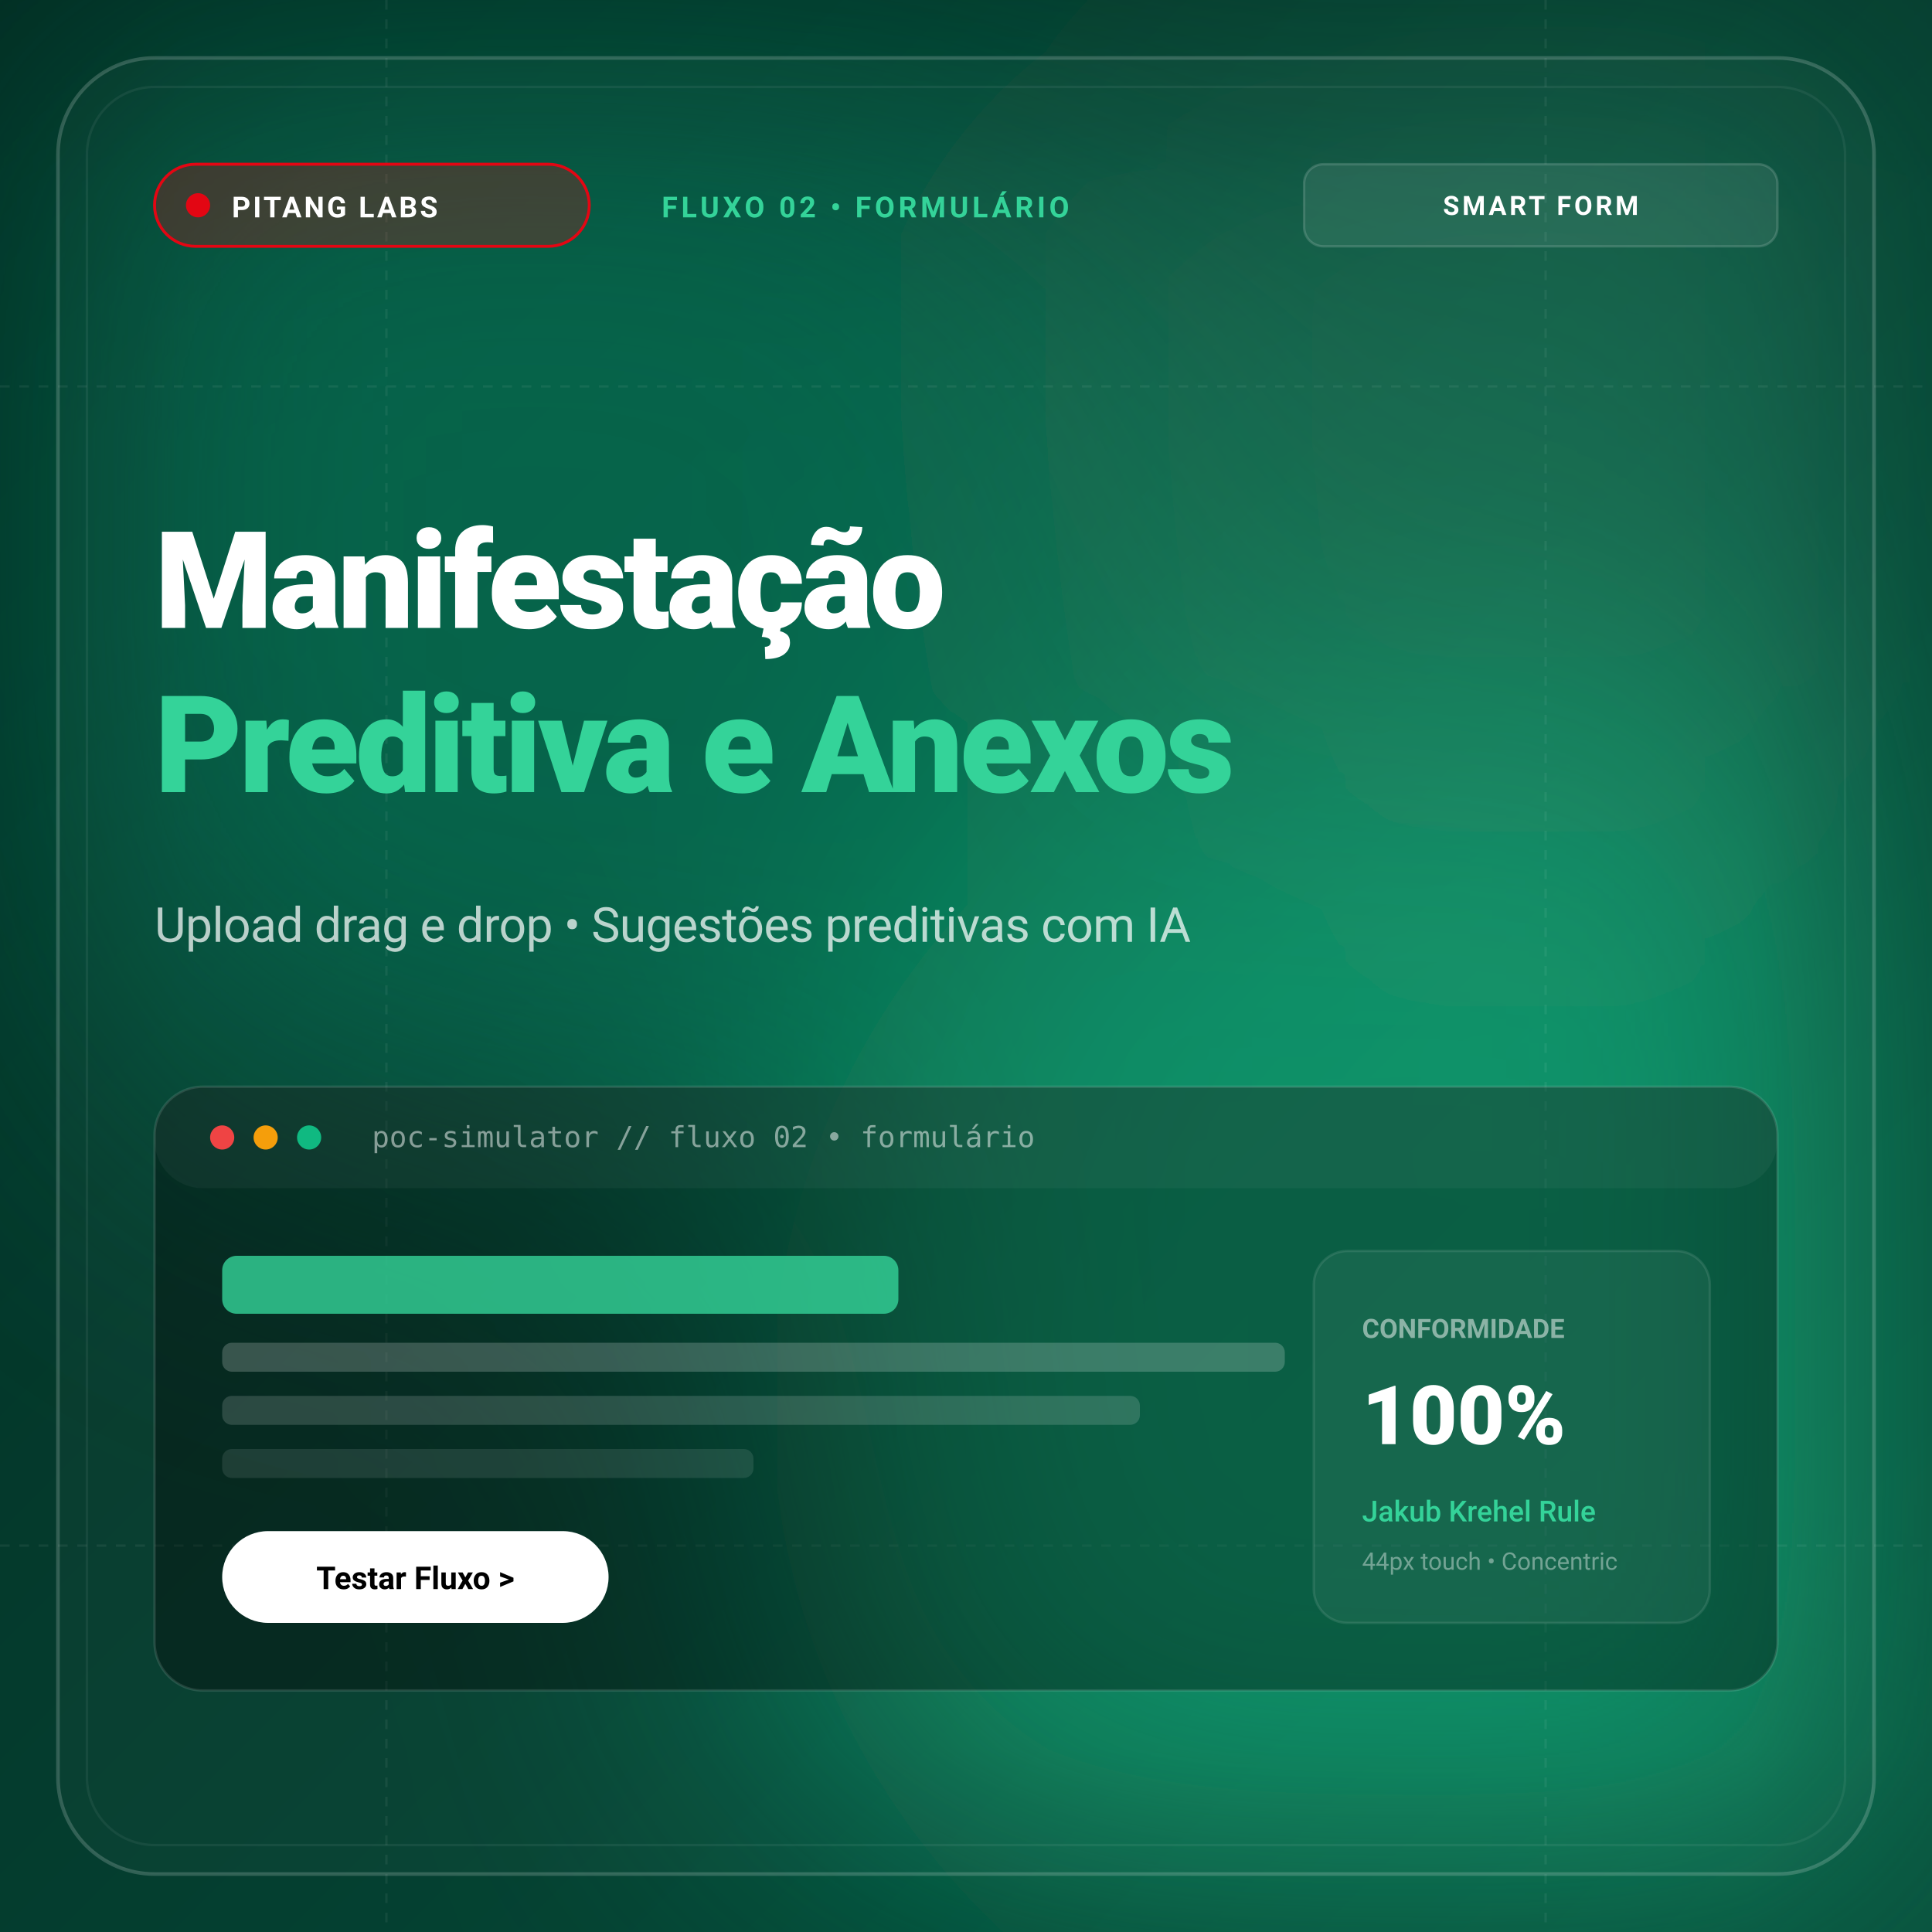
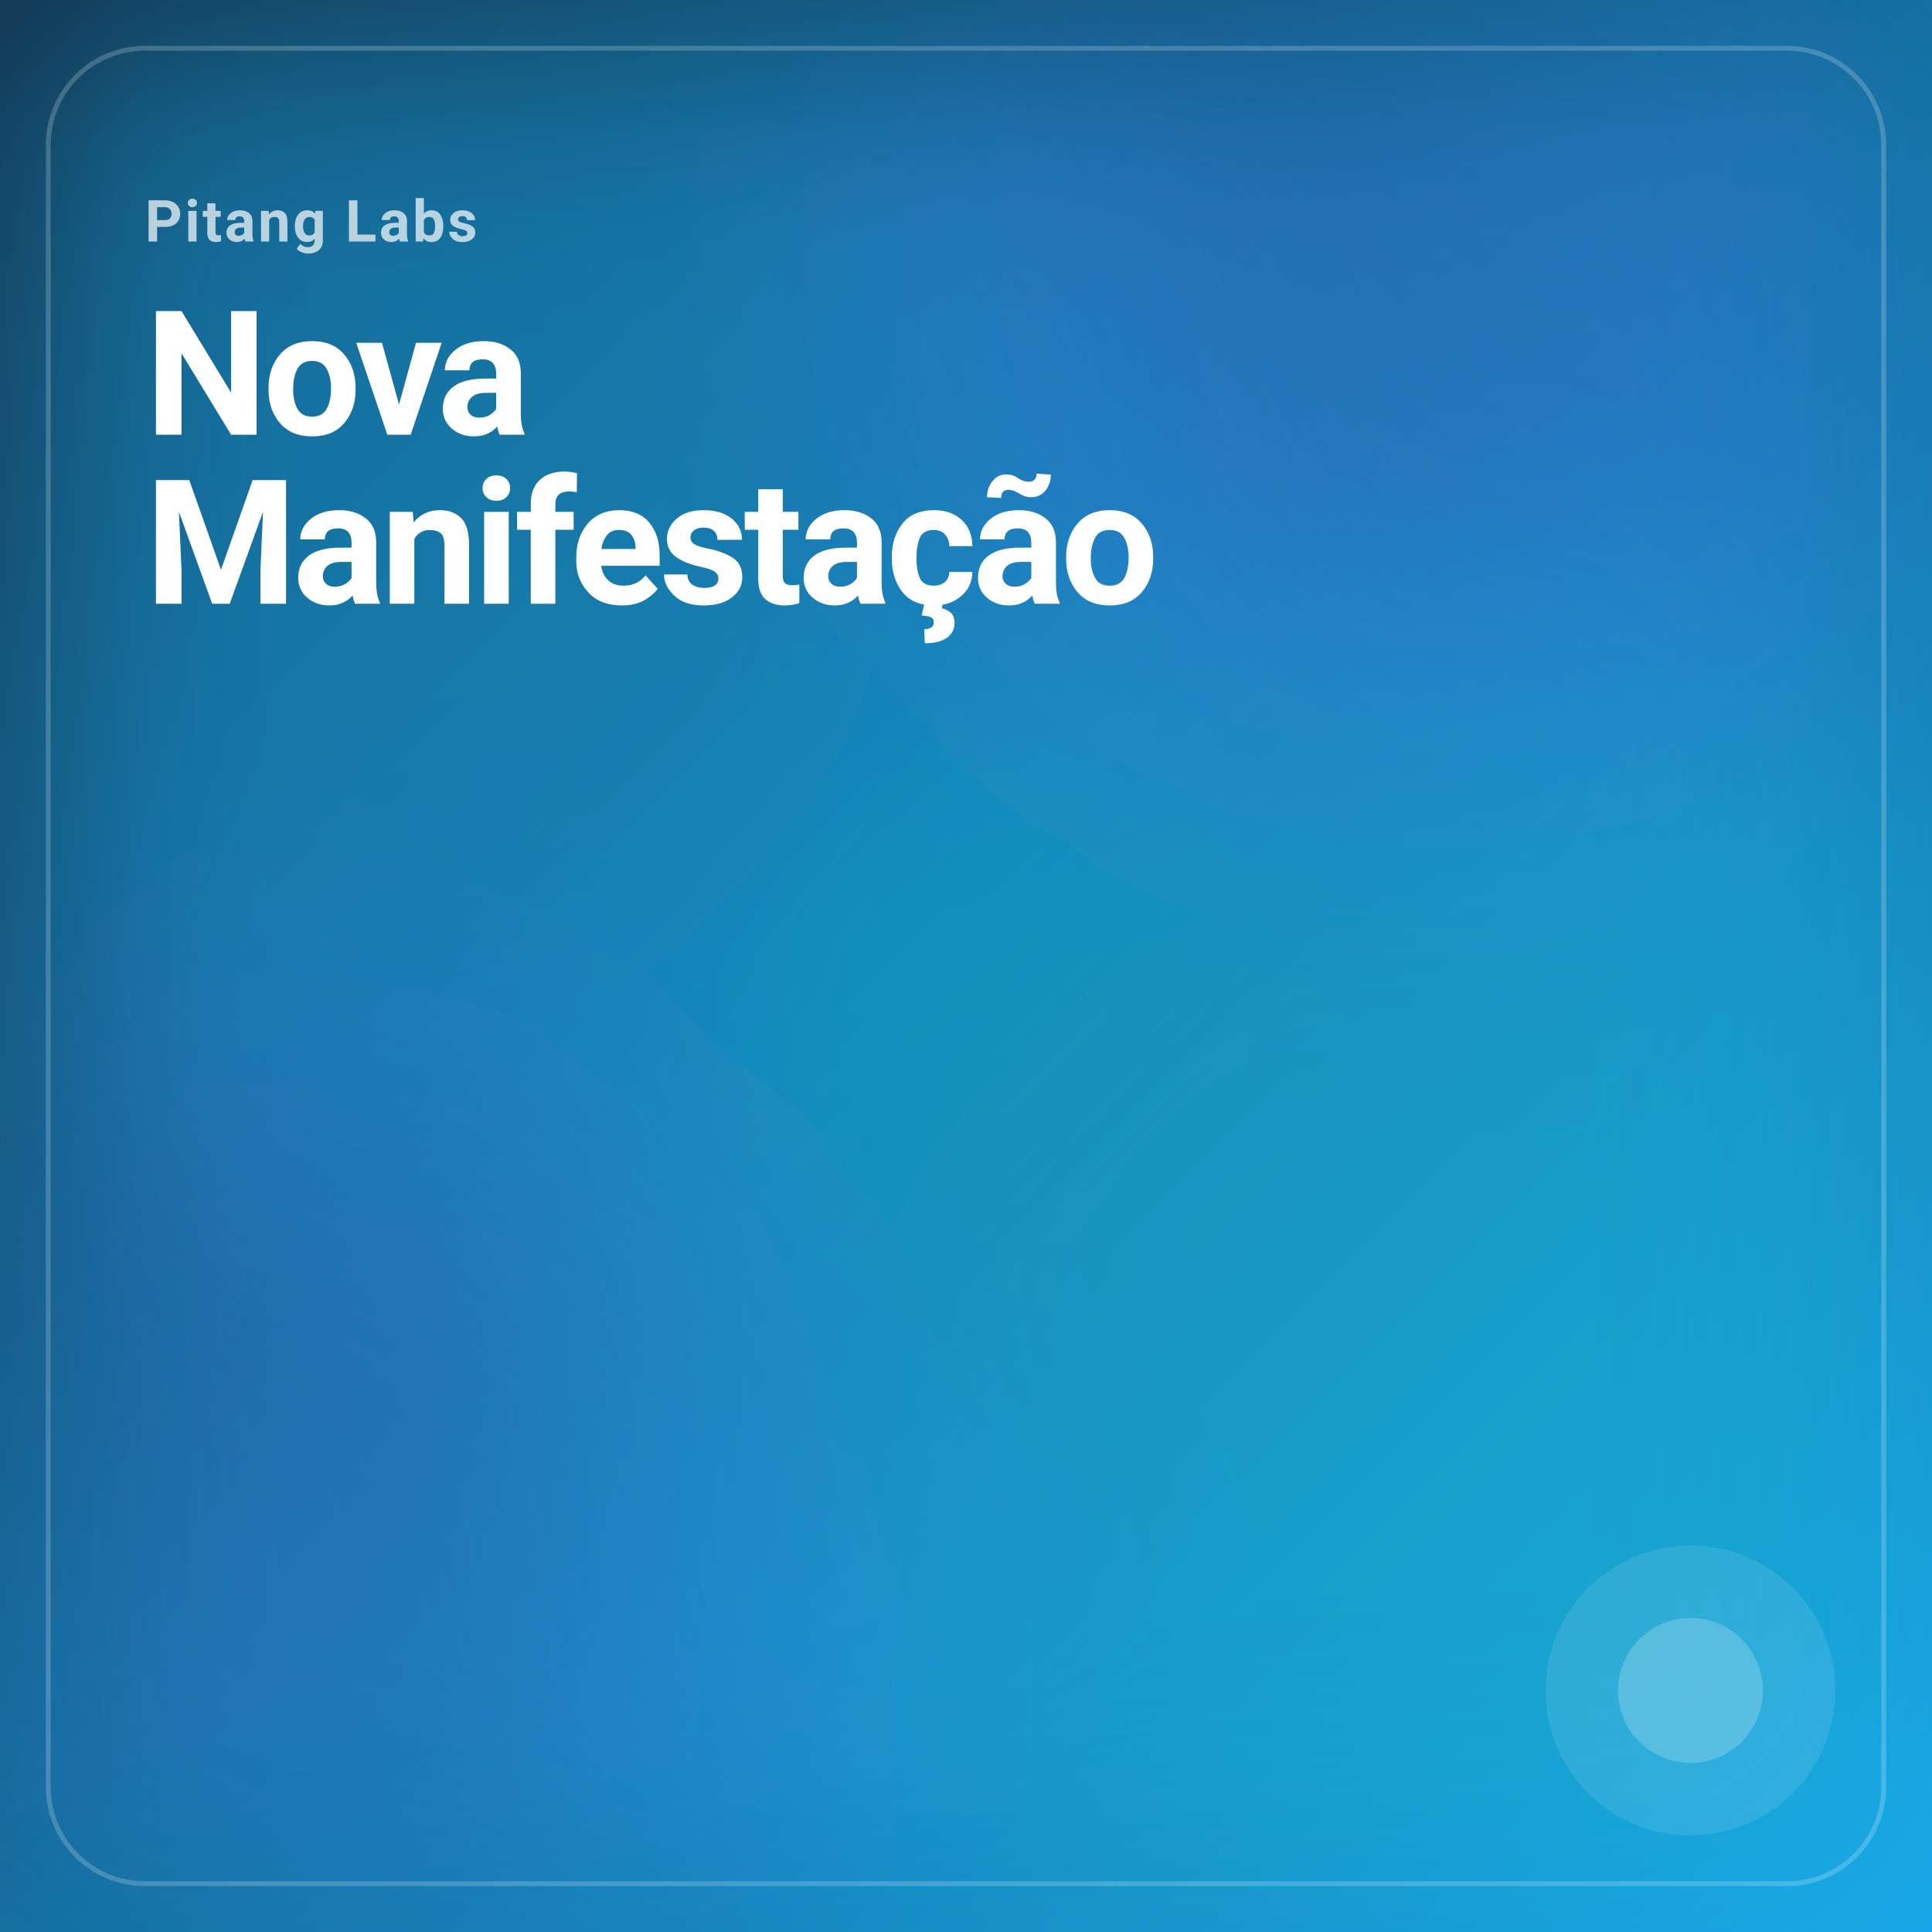
<svg xmlns="http://www.w3.org/2000/svg" width="800" height="800" viewBox="0 0 800 800">
  <defs>
-     <linearGradient id="bg-cover-02.svg" x1="0%" y1="0%" x2="100%" y2="100%">
-       <stop offset="0%" stop-color="#022C22" />
-       <stop offset="100%" stop-color="#064E3B" />
+     <filter id="blurcover-02.svg" x="-50%" y="-50%" width="200%" height="200%">
+       <feGaussianBlur in="SourceGraphic" stdDeviation="60" />
+     </filter>
+     <linearGradient id="gradcover-02.svg" x1="0%" y1="0%" x2="100%" y2="100%">
+       <stop offset="0%" style="stop-color:#082f49;stop-opacity:1" />
+       <stop offset="100%" style="stop-color:#0ea5e9;stop-opacity:1" />
    </linearGradient>
-     <filter id="blur-cover-02.svg" x="-40%" y="-40%" width="180%" height="180%">
-       <feGaussianBlur stdDeviation="80" />
-     </filter>
  </defs>
-   <rect width="800" height="800" fill="url(#bg-cover-02.svg)" />
-   <g filter="url(#blur-cover-02.svg)" opacity="0.65">
-     <circle cx="220" cy="220" r="260" fill="#047857" />
-     <circle cx="620" cy="580" r="300" fill="#10B981" />
-     <circle cx="640" cy="180" r="200" fill="#34D399" opacity="0.4" />
+   <rect width="800" height="800" fill="url(#gradcover-02.svg)" />
+   <g filter="url(#blurcover-02.svg)" opacity="0.7">
+     <circle cx="200" cy="200" r="300" fill="#0ea5e9" opacity="0.6" />
+     <circle cx="600" cy="600" r="350" fill="#06b6d4" opacity="0.6" />
+     <circle cx="600" cy="100" r="250" fill="#3b82f6" opacity="0.5" />
+     <circle cx="100" cy="700" r="300" fill="#3b82f6" opacity="0.4" />
  </g>
-   <path d="M 0 160 L 800 160 M 0 640 L 800 640 M 160 0 L 160 800 M 640 0 L 640 800" stroke="rgba(255,255,255,0.06)" stroke-width="1" stroke-dasharray="4 4" />
-   <rect x="24" y="24" width="752" height="752" rx="40" fill="rgba(255,255,255,0.02)" stroke="rgba(255,255,255,0.18)" stroke-width="1.5" />
-   <rect x="36" y="36" width="728" height="728" rx="28" fill="none" stroke="rgba(255,255,255,0.06)" stroke-width="1" />
-   <g transform="translate(64, 68)">
-     <rect width="180" height="34" rx="17" fill="rgba(227,6,19,0.25)" stroke="#E30613" stroke-width="1.2" />
-     <circle cx="18" cy="17" r="5" fill="#E30613" />
-     <text x="32" y="22" font-family="-apple-system, BlinkMacSystemFont, 'Segoe UI', Roboto, sans-serif" font-size="12" font-weight="700" fill="#FFFFFF" letter-spacing="1">PITANG LABS</text>
-     <text x="210" y="22" font-family="-apple-system, BlinkMacSystemFont, 'Segoe UI', Roboto, sans-serif" font-size="12" font-weight="600" fill="#34D399" letter-spacing="1.5">FLUXO 02 • FORMULÁRIO</text>
-   </g>
-   <g transform="translate(540, 68)">
-     <rect width="196" height="34" rx="8" fill="rgba(255,255,255,0.08)" stroke="rgba(255,255,255,0.15)" stroke-width="1" />
-     <text x="98" y="21" text-anchor="middle" font-family="-apple-system, BlinkMacSystemFont, 'Segoe UI', Roboto, sans-serif" font-size="11" font-weight="700" fill="#FFFFFF" letter-spacing="1.2">SMART FORM</text>
-   </g>
-   <g transform="translate(64, 260)" fill="#FFFFFF" font-family="-apple-system, BlinkMacSystemFont, 'Segoe UI', Roboto, sans-serif">
-     <text x="0" y="0" font-size="56" font-weight="800" letter-spacing="-1.5">Manifestação</text>
-     <text x="0" y="68" font-size="56" font-weight="800" letter-spacing="-1.5" fill="#34D399">Preditiva e Anexos</text>
-     <text x="0" y="130" font-size="20" font-weight="400" fill="rgba(255,255,255,0.72)" letter-spacing="-0.2">Upload drag e drop • Sugestões preditivas com IA</text>
-   </g>
-   <g transform="translate(64, 450)">
-     <rect width="672" height="250" rx="20" fill="rgba(0,0,0,0.35)" stroke="rgba(255,255,255,0.12)" stroke-width="1" />
-     <rect x="0" y="0" width="672" height="42" rx="20" fill="rgba(255,255,255,0.04)" />
-     <circle cx="28" cy="21" r="5" fill="#EF4444" />
-     <circle cx="46" cy="21" r="5" fill="#F59E0B" />
-     <circle cx="64" cy="21" r="5" fill="#10B981" />
-     <text x="90" y="25" font-family="monospace" font-size="12" fill="rgba(255,255,255,0.5)">poc-simulator // fluxo 02 • formulário</text>
-     <rect x="28" y="70" width="280" height="24" rx="6" fill="#34D399" opacity="0.8" />
-     <rect x="28" y="106" width="440" height="12" rx="4" fill="rgba(255,255,255,0.2)" />
-     <rect x="28" y="128" width="380" height="12" rx="4" fill="rgba(255,255,255,0.15)" />
-     <rect x="28" y="150" width="220" height="12" rx="4" fill="rgba(255,255,255,0.1)" />
-     <rect x="28" y="184" width="160" height="38" rx="19" fill="#FFFFFF" />
-     <text x="108" y="208" text-anchor="middle" font-family="-apple-system, BlinkMacSystemFont, 'Segoe UI', Roboto, sans-serif" font-size="13" font-weight="700" fill="#000000">Testar Fluxo &gt;</text>
-     <g transform="translate(480, 68)">
-       <rect width="164" height="154" rx="14" fill="rgba(255,255,255,0.05)" stroke="rgba(255,255,255,0.1)" stroke-width="1" />
-       <text x="20" y="36" font-family="-apple-system, BlinkMacSystemFont, 'Segoe UI', Roboto, sans-serif" font-size="11" font-weight="600" fill="rgba(255,255,255,0.5)">CONFORMIDADE</text>
-       <text x="20" y="80" font-family="-apple-system, BlinkMacSystemFont, 'Segoe UI', Roboto, sans-serif" font-size="34" font-weight="800" fill="#FFFFFF" style="font-variant-numeric: tabular-nums">100%</text>
-       <text x="20" y="112" font-family="-apple-system, BlinkMacSystemFont, 'Segoe UI', Roboto, sans-serif" font-size="12" font-weight="500" fill="#34D399">Jakub Krehel Rule</text>
-       <text x="20" y="132" font-family="-apple-system, BlinkMacSystemFont, 'Segoe UI', Roboto, sans-serif" font-size="10" font-weight="400" fill="rgba(255,255,255,0.4)">44px touch • Concentric</text>
-     </g>
+   <rect width="800" height="800" fill="rgba(255,255,255,0.03)" />
+   <rect x="20" y="20" width="760" height="760" rx="40" fill="none" stroke="rgba(255,255,255,0.2)" stroke-width="2" />
+   <g fill="white" font-family="-apple-system, BlinkMacSystemFont, 'Segoe UI', Roboto, Helvetica, Arial, sans-serif">
+     <text x="60" y="100" font-size="24" opacity="0.7" font-weight="600" letter-spacing="1">Pitang Labs</text>
+     <text x="60" y="180" font-size="72" font-weight="700" letter-spacing="-2">Nova</text>
+     <text x="60" y="250" font-size="72" font-weight="700" letter-spacing="-2">Manifestação</text>
+     <circle cx="700" cy="700" r="60" fill="rgba(255,255,255,0.1)" />
+     <circle cx="700" cy="700" r="30" fill="rgba(255,255,255,0.2)" />
  </g>
</svg>
